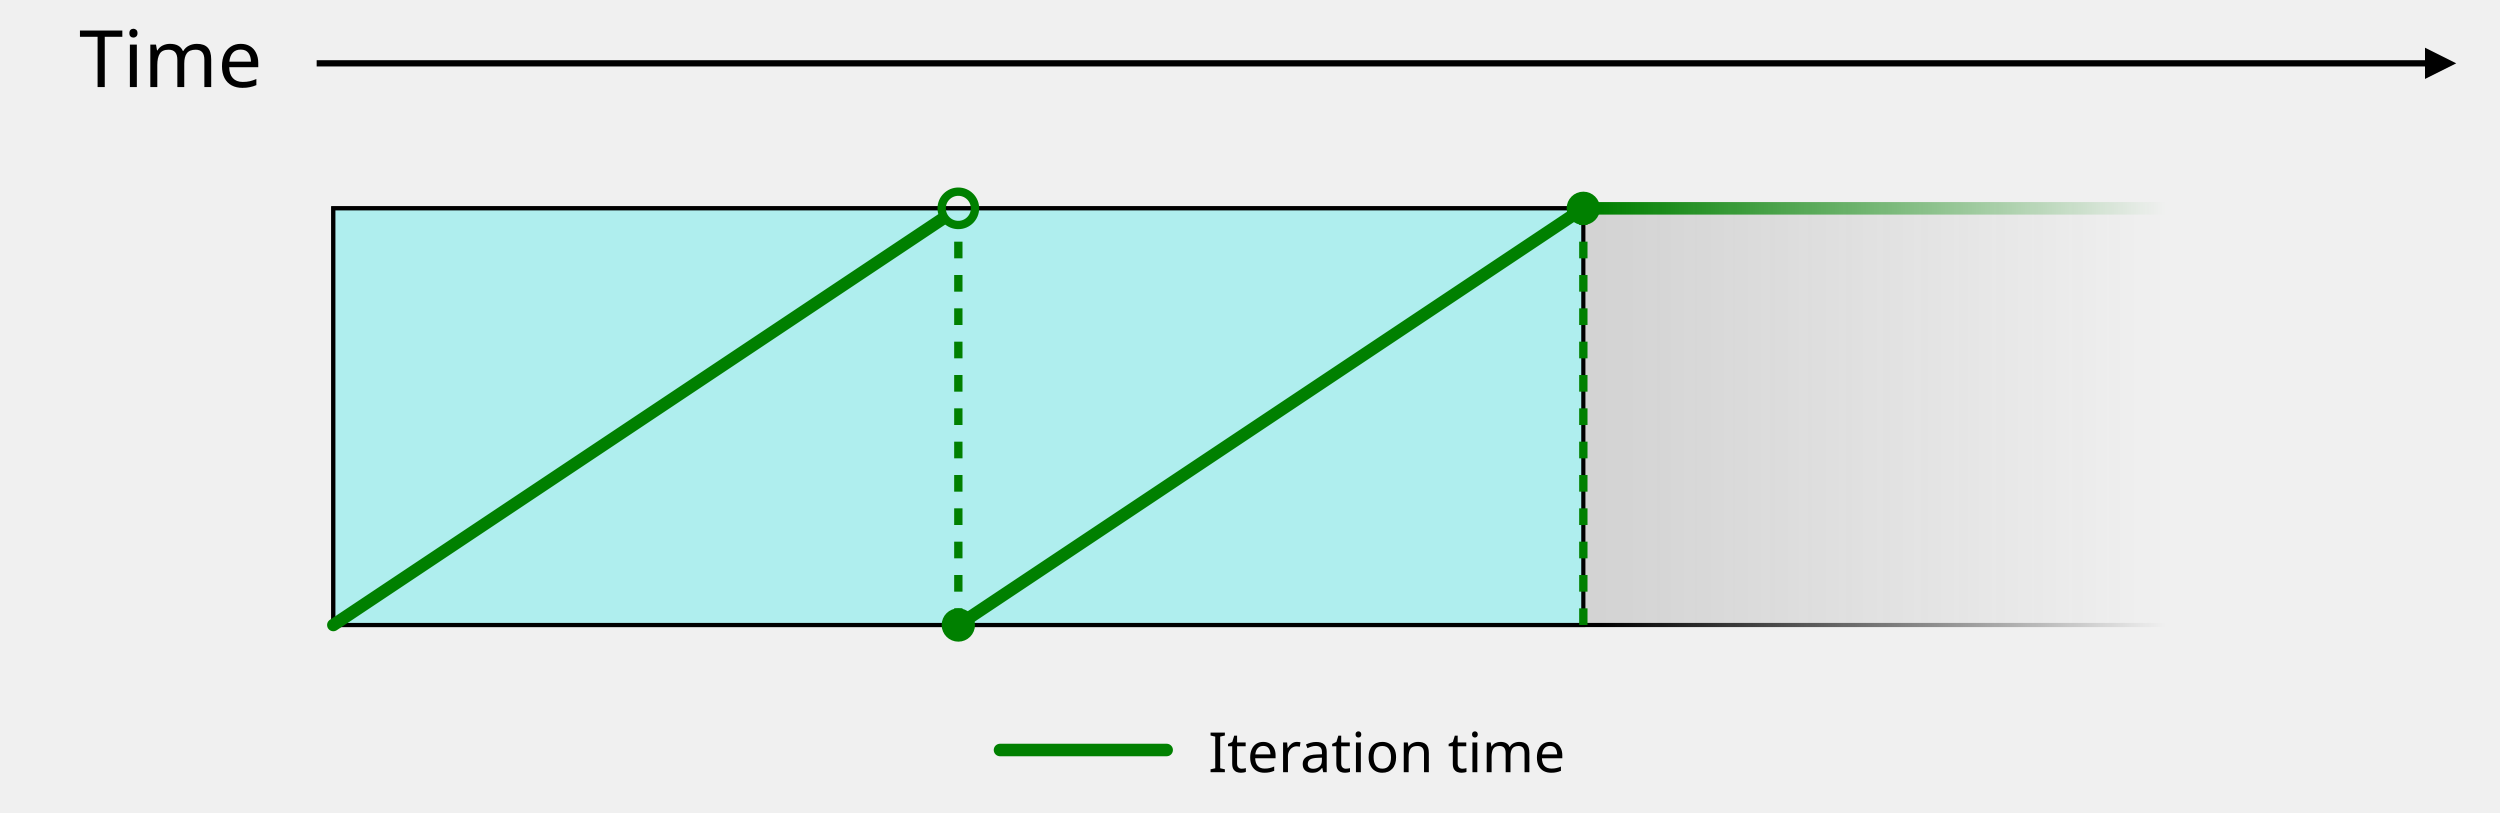
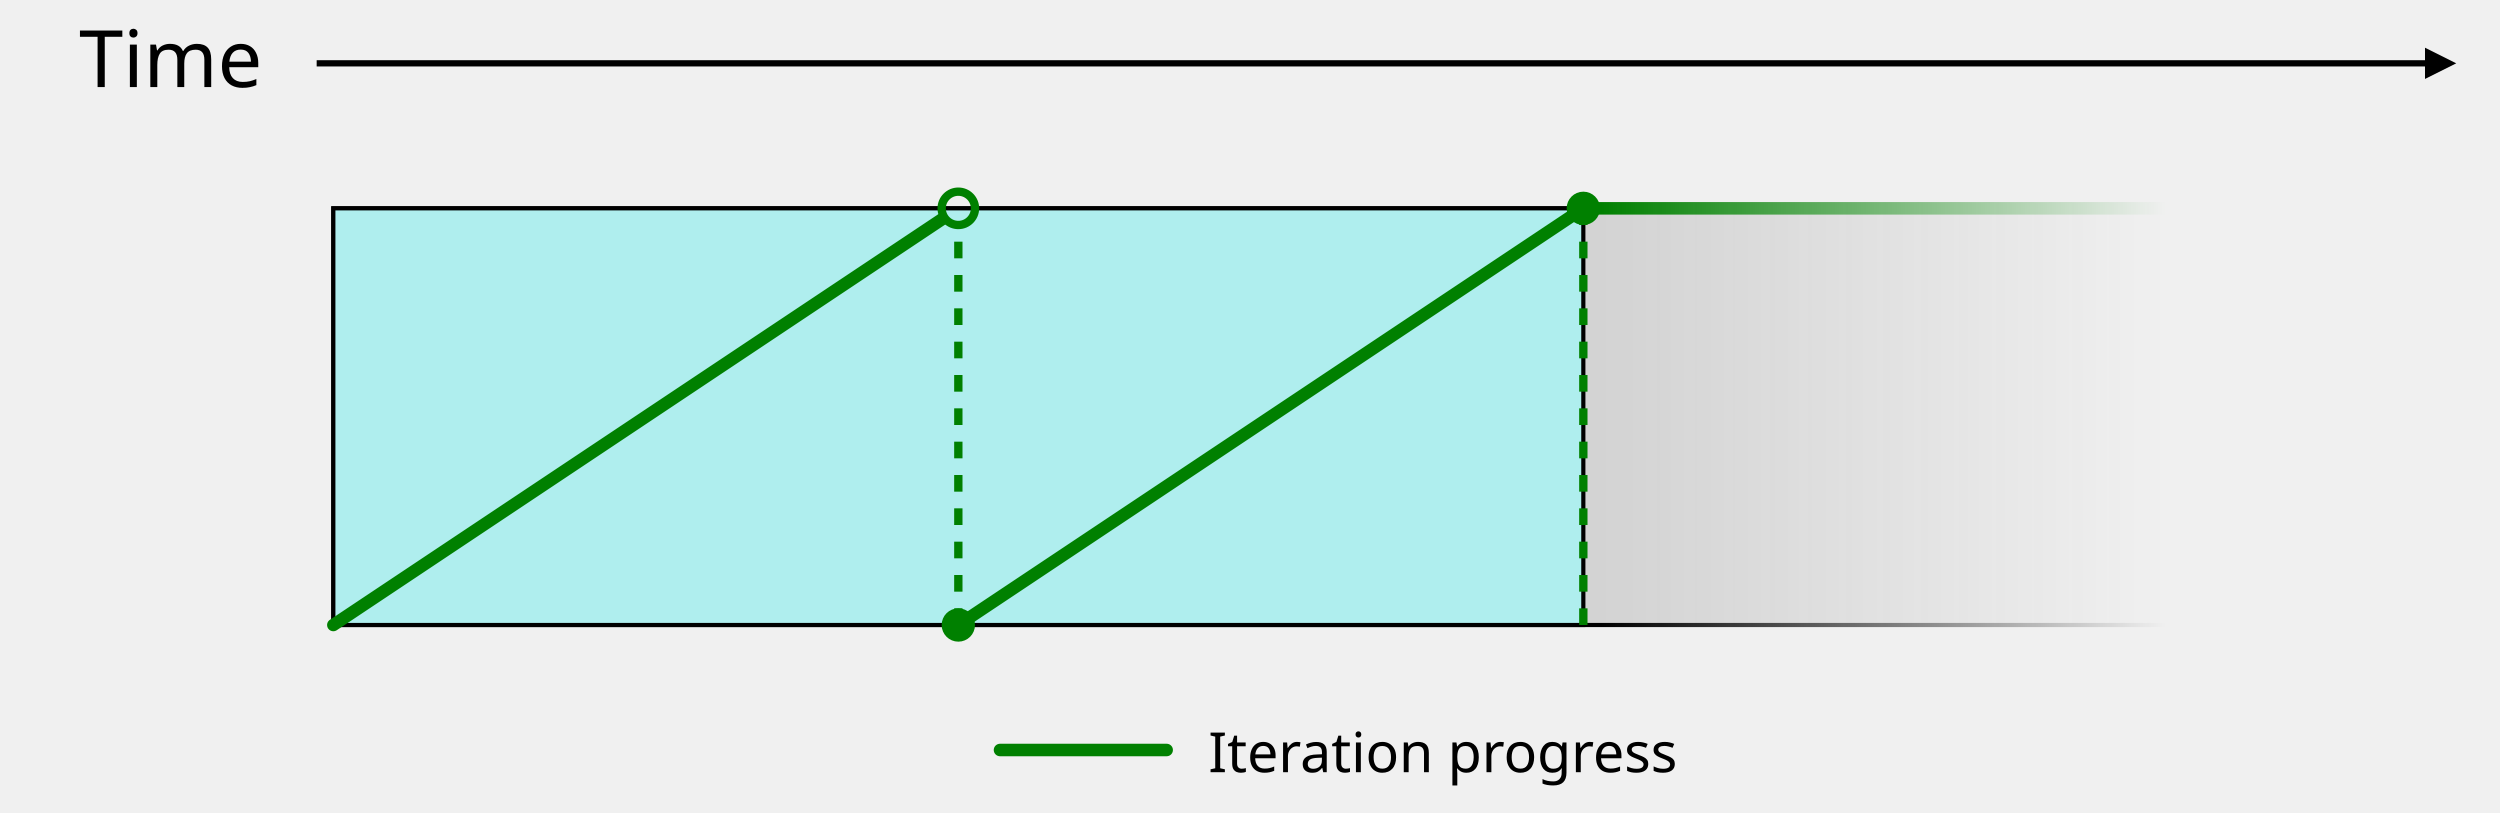
<svg xmlns="http://www.w3.org/2000/svg" width="100%" height="100%" viewBox="0 0 600 195">
  <defs>
    <style type="text/css">
    svg {
      font-size: 19px;
      font-family: sans-serif;
    }

    /*
     * Line work
     */
    .line, .arrowLine, .dottedArrow, .doubleArrowLine {
      stroke: black;
      stroke-width: 1.5;
      fill: none;
    }
    .arrowLine, .dottedArrow {
      marker-end: url(#arrow);
    }
    .dottedArrow {
      stroke-dasharray: 4 4;
      stroke-width: 2;
    }
    .doubleArrowLine {
      marker-start: url(#reverseArrow);
      marker-end: url(#arrow);
    }
    .bracket {
      stroke: black;
      stroke-width: 1.5;
      fill: none;
    }

    /*
     * Animation spans
     */
    .animSpan  {
      fill: paleturquoise;
      stroke: black;
    }
    .fillSpan  {
      fill: lightgrey;
      stroke: black;
    }

    /*
     * Text labels
     */
    .legendText {
      font-size: 0.7em;
    }

    /*
     * Time values
     */
-     .iterationTime, .iterationTimeDotted {
+     .iterationProgress, .iterationProgressDotted {
      stroke: green;
      stroke-width: 3;
      fill: none;
      stroke-linecap: round;
      stroke-linejoin: round;
    }
-     .iterationTimeDotted {
+     .iterationProgressDotted {
      stroke-width: 2;
      stroke-dasharray: 4 4;
      stroke-linecap: butt;
    }
    .excludedPoint {
      fill: none;
      stroke: green;
      stroke-width: 2;
    }
    .includedPoint {
      fill: green;
      stroke: green;
      stroke-width: 2;
    }
    </style>
    <style type="text/css">
      .blackArrowHead {
        fill: black;
        stroke: none;
      }
    </style>
    <marker id="arrow" viewBox="0 -5 10 10" orient="auto" markerWidth="5" markerHeight="5">
      <path d="M0-5l10 5l-10 5z" class="blackArrowHead" />
    </marker>
    <mask id="fadeout" maskContentUnits="objectBoundingBox">
      <rect x="-0.05" y="-0.05" width="1.1" height="1.1" fill="url(#fadeoutGrad)" />
    </mask>
    <linearGradient id="fadeoutGrad">
      <stop offset="0" stop-color="white" stop-opacity="1" />
      <stop offset="0.6" stop-color="white" stop-opacity="1" />
      <stop offset="0.85" stop-color="white" stop-opacity="0" />
    </linearGradient>
  </defs>
  <g>
    <text x="1em" y="1.1em">Time</text>
    <line x1="4em" x2="97%" y1="0.8em" y2="0.8em" class="arrowLine" />
  </g>
  <g transform="translate(80 20)">
    <g mask="url(#fadeout)">
      <g transform="translate(0 30)">
        <rect width="500" height="100" class="fillSpan" />
        <rect width="300" height="100" class="animSpan" />
      </g>
      <g transform="translate(0 130)">
        <g mask="url(#excludedEndPoints)">
-           <path d="M0 0l150-100m0 100l150-100h200" class="iterationTime" />
-           <path d="M150 -100v100m150-100v100" class="iterationTimeDotted" />
+           <path d="M0 0l150-100m0 100l150-100h200" class="iterationProgress" />
+           <path d="M150 -100v100m150-100v100" class="iterationProgressDotted" />
        </g>
        <circle cx="150" cy="-100" r="4" class="excludedPoint" />
        <circle cx="150" cy="0" r="3" class="includedPoint" />
        <circle cx="300" cy="-100" r="3" class="includedPoint" />
        <mask id="excludedEndPoints">
          <rect x="-10" y="-110" width="520" height="120" fill="white" />
          <circle cx="150" cy="-100" r="4" fill="black" stroke="none" />
        </mask>
      </g>
    </g>
    <g transform="translate(160 160)">
-       <path d="M0 0h40" class="iterationTime" />
-       <text x="50px" y="0.4em" class="legendText">Iteration time</text>
+       <path d="M0 0h40" class="iterationProgress" />
+       <text x="50px" y="0.4em" class="legendText">Iteration progress</text>
    </g>
  </g>
</svg>
